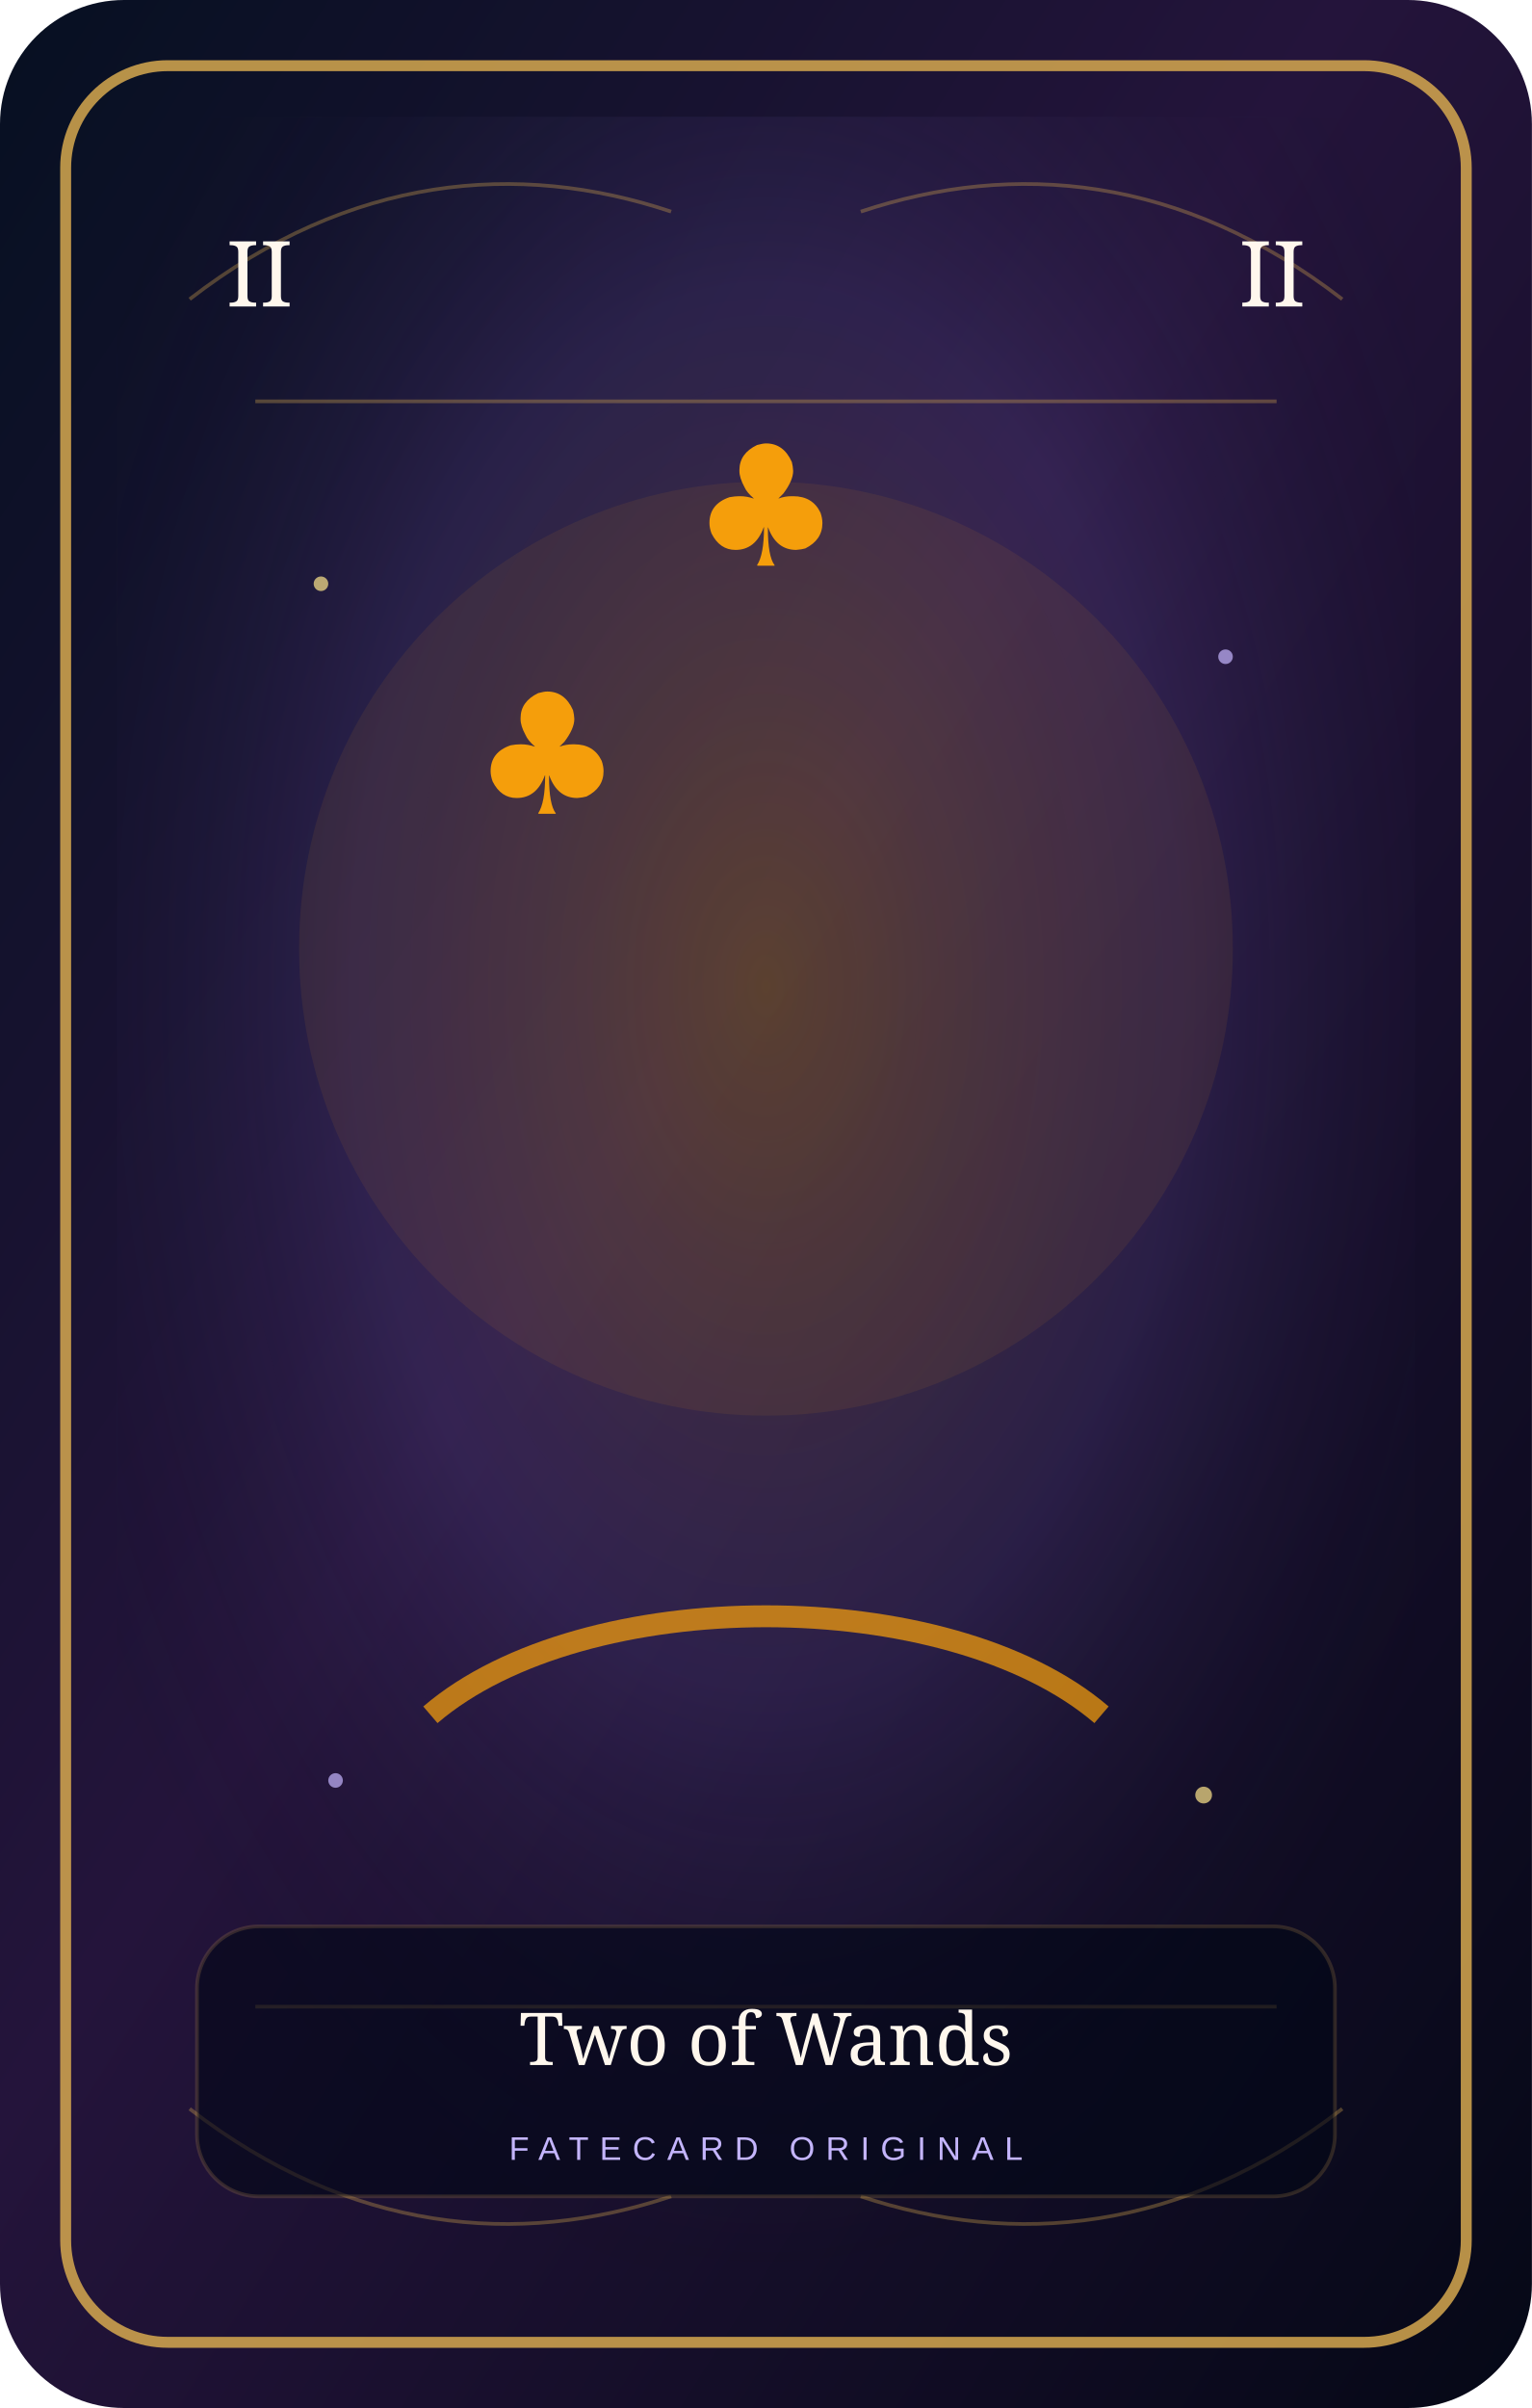
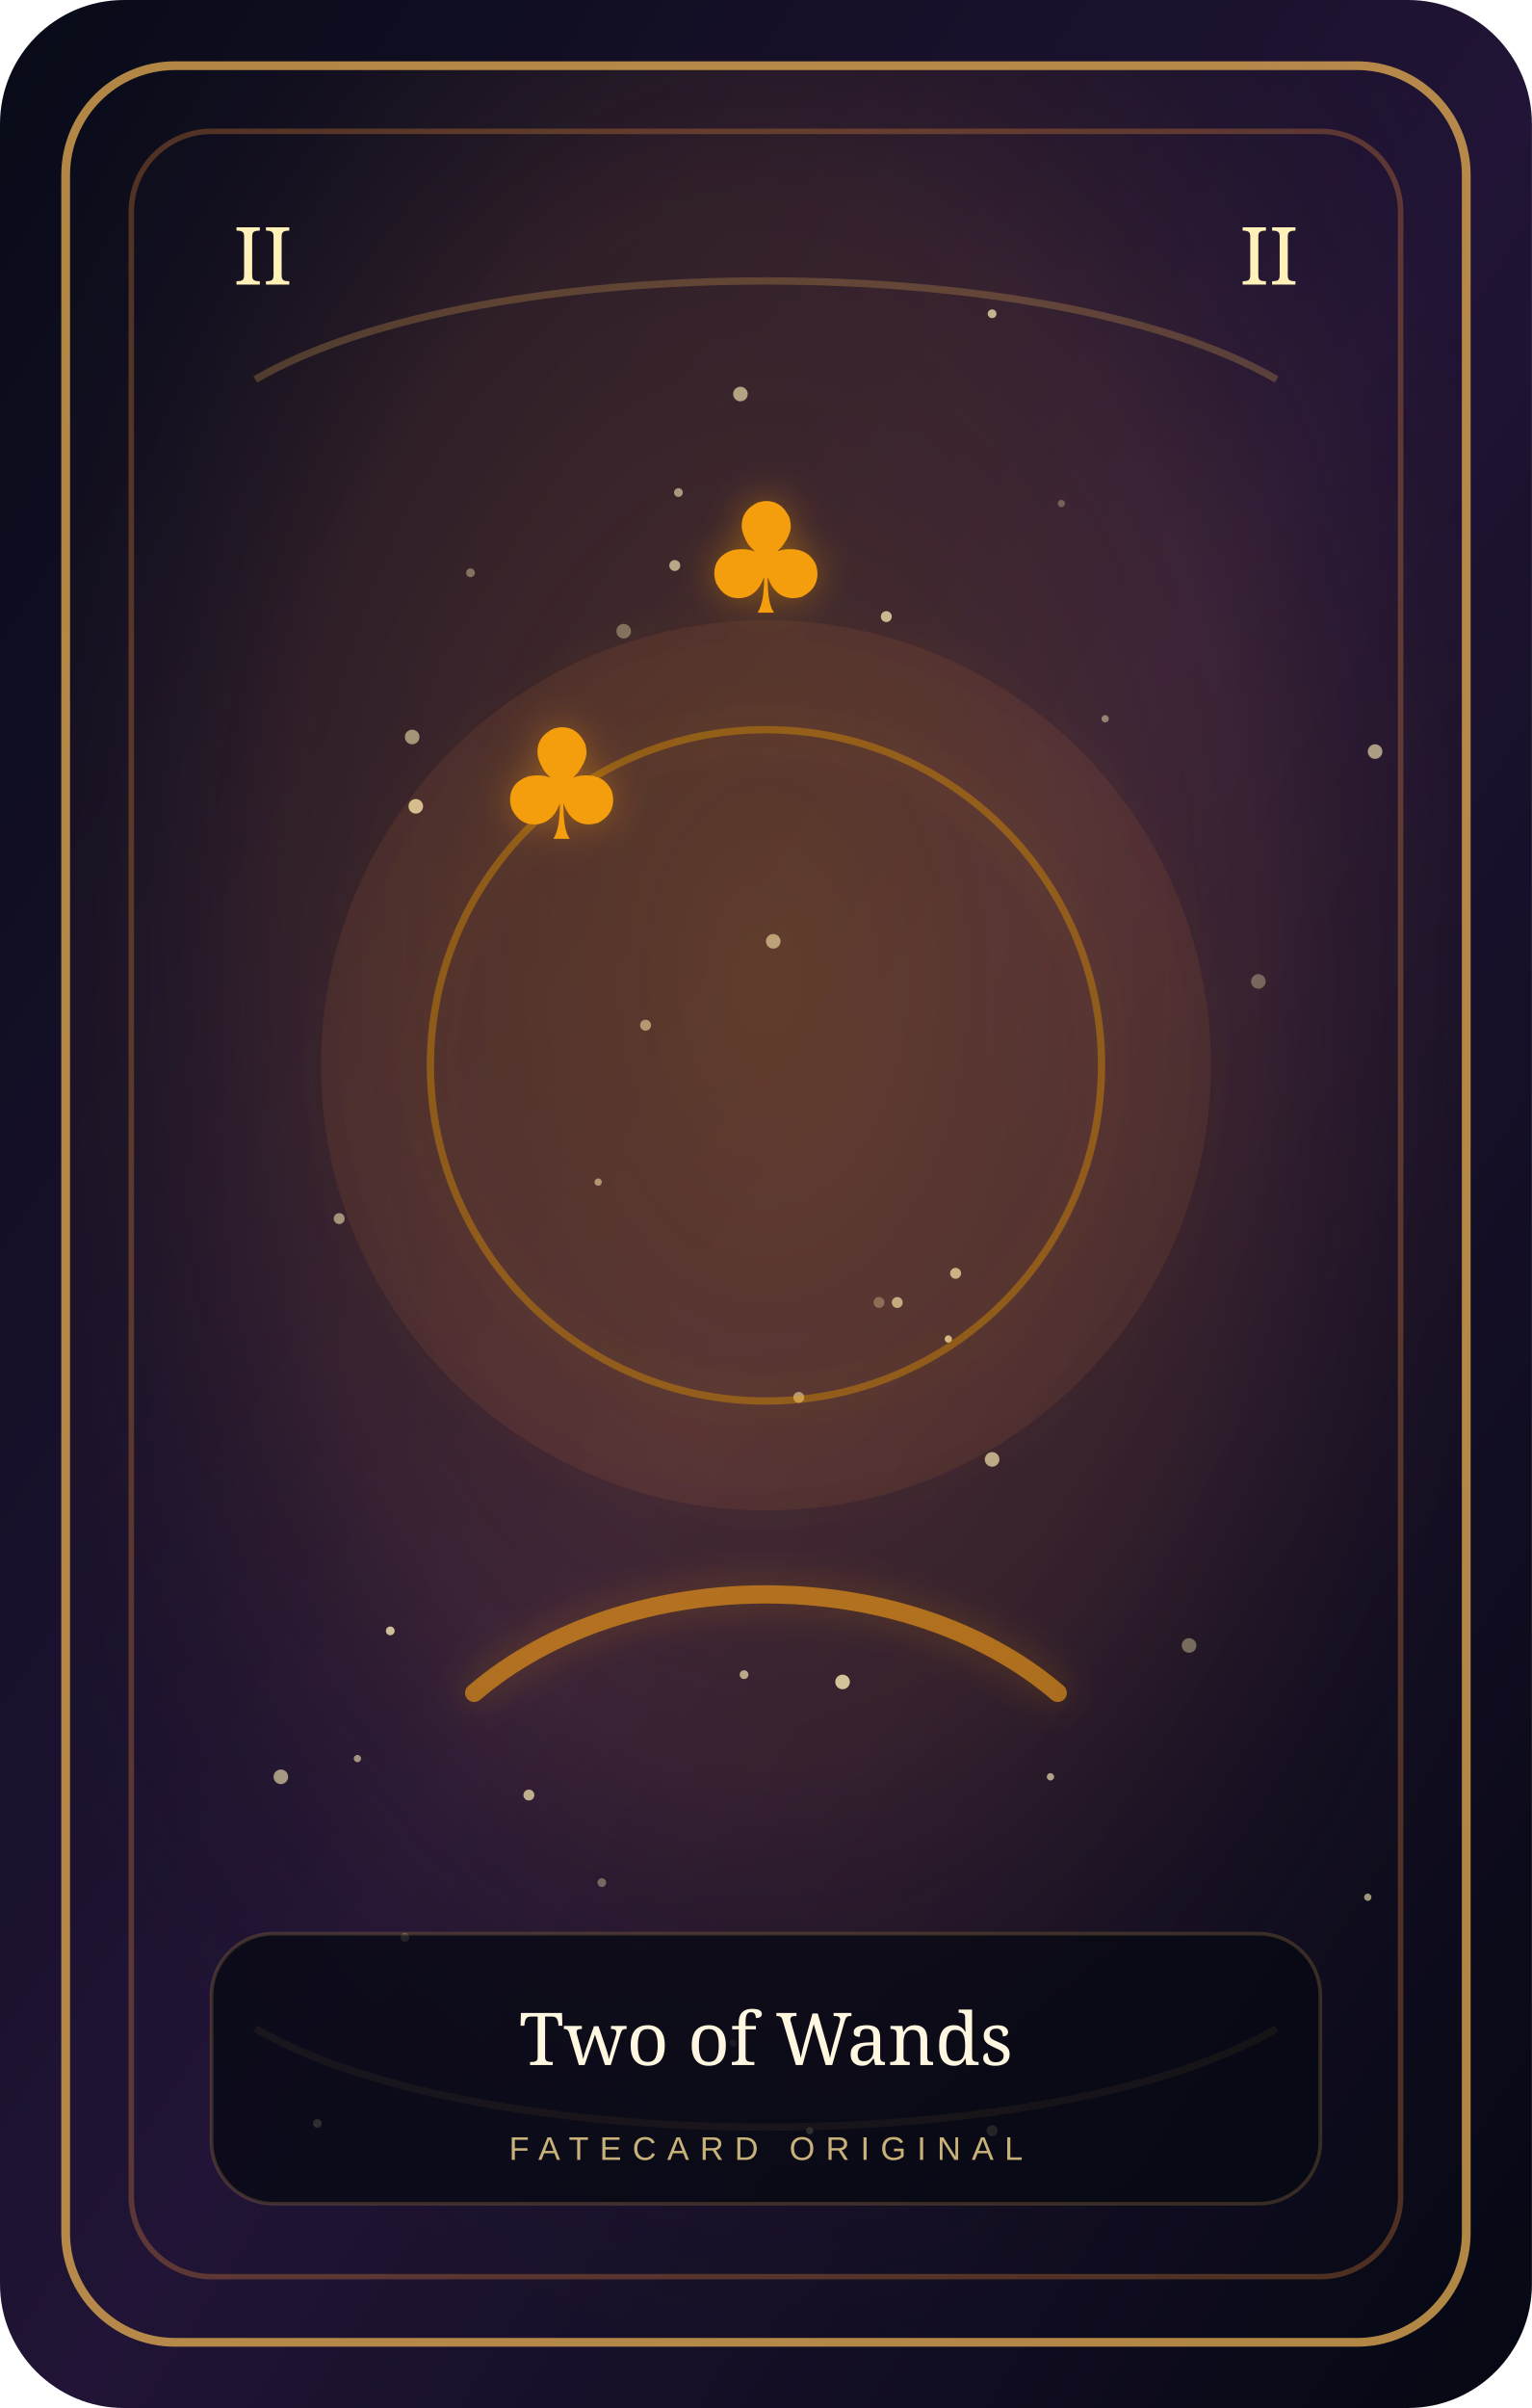
<svg xmlns="http://www.w3.org/2000/svg" width="420" height="660" viewBox="0 0 420 660" role="img" aria-label="Two of Wands">
  <defs>
    <linearGradient id="bg" x1="0" y1="0" x2="1" y2="1">
-       <stop offset="0%" stop-color="#061021" />
-       <stop offset="44%" stop-color="#24143b" />
-       <stop offset="100%" stop-color="#050816" />
+       <stop stop-color="#080b18" />
+       <stop offset=".52" stop-color="#211436" />
+       <stop offset="1" stop-color="#050812" />
    </linearGradient>
-     <radialGradient id="halo" cx="50%" cy="40%" r="62%">
-       <stop offset="0%" stop-color="#facc15" stop-opacity=".20" />
-       <stop offset="52%" stop-color="#a78bfa" stop-opacity=".12" />
-       <stop offset="100%" stop-color="#000" stop-opacity="0" />
+     <radialGradient id="a" cx="50%" cy="40%" r="64%">
+       <stop stop-color="#f59e0b" stop-opacity=".22" />
+       <stop offset=".55" stop-color="#fb923c" stop-opacity=".12" />
+       <stop offset="1" stop-color="#000" stop-opacity="0" />
    </radialGradient>
    <filter id="glow">
-       <feGaussianBlur stdDeviation="3" />
+       <feDropShadow dx="0" dy="0" stdDeviation="5" flood-color="#f59e0b" flood-opacity=".42" />
    </filter>
  </defs>
  <rect width="420" height="660" rx="34" fill="url(#bg)" />
-   <rect x="18" y="18" width="384" height="624" rx="28" fill="none" stroke="#d6a84f" stroke-width="3" stroke-opacity=".85" />
-   <rect x="32" y="32" width="356" height="596" rx="22" fill="url(#halo)" />
-   <g fill="none" stroke="#d6a84f" stroke-opacity=".34">
-     <path d="M52 82 C96 48,142 44,184 58" />
-     <path d="M236 58 C278 44,324 48,368 82" />
-     <path d="M52 578 C96 612,142 616,184 602" />
-     <path d="M236 602 C278 616,324 612,368 578" />
-     <path d="M70 110 H350 M70 550 H350" />
+   <rect x="18" y="18" width="384" height="624" rx="30" fill="url(#a)" stroke="#d6a24f" stroke-opacity=".82" stroke-width="2.4" />
+   <rect x="36" y="36" width="348" height="588" rx="22" fill="none" stroke="#fb923c" stroke-opacity=".28" stroke-width="1.5" />
+   <circle cx="165" cy="516" r="1.2" fill="#fff1b8" opacity="0.36" />
+   <circle cx="260" cy="367" r="1" fill="#fff1b8" opacity="0.74" />
+   <circle cx="272" cy="400" r="2" fill="#fff1b8" opacity="0.66" />
+   <circle cx="77" cy="487" r="2" fill="#fff1b8" opacity="0.59" />
+   <circle cx="326" cy="451" r="2" fill="#fff1b8" opacity="0.38" />
+   <circle cx="243" cy="169" r="1.5" fill="#fff1b8" opacity="0.72" />
+   <circle cx="93" cy="334" r="1.5" fill="#fff1b8" opacity="0.55" />
+   <circle cx="145" cy="492" r="1.5" fill="#fff1b8" opacity="0.69" />
+   <circle cx="241" cy="357" r="1.5" fill="#fff1b8" opacity="0.31" />
+   <circle cx="98" cy="482" r="1" fill="#fff1b8" opacity="0.57" />
+   <circle cx="288" cy="487" r="1" fill="#fff1b8" opacity="0.64" />
+   <circle cx="272" cy="584" r="1.5" fill="#fff1b8" opacity="0.44" />
+   <circle cx="375" cy="520" r="1" fill="#fff1b8" opacity="0.60" />
+   <circle cx="177" cy="281" r="1.5" fill="#fff1b8" opacity="0.55" />
+   <circle cx="291" cy="138" r="1" fill="#fff1b8" opacity="0.29" />
+   <circle cx="219" cy="383" r="1.5" fill="#fff1b8" opacity="0.56" />
+   <circle cx="246" cy="357" r="1.5" fill="#fff1b8" opacity="0.66" />
+   <circle cx="303" cy="197" r="1" fill="#fff1b8" opacity="0.45" />
+   <circle cx="204" cy="459" r="1.2" fill="#fff1b8" opacity="0.65" />
+   <circle cx="185" cy="155" r="1.5" fill="#fff1b8" opacity="0.64" />
+   <circle cx="87" cy="582" r="1.2" fill="#fff1b8" opacity="0.60" />
+   <circle cx="231" cy="461" r="2" fill="#fff1b8" opacity="0.78" />
+   <circle cx="203" cy="108" r="2" fill="#fff1b8" opacity="0.62" />
+   <circle cx="114" cy="221" r="2" fill="#fff1b8" opacity="0.77" />
+   <circle cx="111" cy="531" r="1.2" fill="#fff1b8" opacity="0.41" />
+   <circle cx="222" cy="584" r="1" fill="#fff1b8" opacity="0.59" />
+   <circle cx="212" cy="258" r="2" fill="#fff1b8" opacity="0.59" />
+   <circle cx="171" cy="173" r="2" fill="#fff1b8" opacity="0.36" />
+   <circle cx="107" cy="447" r="1.2" fill="#fff1b8" opacity="0.76" />
+   <circle cx="113" cy="202" r="2" fill="#fff1b8" opacity="0.55" />
+   <circle cx="377" cy="206" r="2" fill="#fff1b8" opacity="0.61" />
+   <circle cx="201" cy="560" r="1" fill="#fff1b8" opacity="0.27" />
+   <circle cx="262" cy="349" r="1.5" fill="#fff1b8" opacity="0.70" />
+   <circle cx="186" cy="135" r="1.2" fill="#fff1b8" opacity="0.57" />
+   <circle cx="129" cy="157" r="1.2" fill="#fff1b8" opacity="0.38" />
+   <circle cx="345" cy="269" r="2" fill="#fff1b8" opacity="0.33" />
+   <circle cx="164" cy="324" r="1" fill="#fff1b8" opacity="0.54" />
+   <circle cx="272" cy="86" r="1.2" fill="#fff1b8" opacity="0.70" />
+   <path d="M70 104 C132 68 288 68 350 104 M70 556 C132 592 288 592 350 556" fill="none" stroke="#d6a24f" stroke-opacity=".28" stroke-width="2" />
+   <text x="64" y="78" fill="#fff1b8" font-size="22" font-family="Georgia,serif">II</text>
+   <text x="356" y="78" text-anchor="end" fill="#fff1b8" font-size="22" font-family="Georgia,serif">II</text>
+   <g filter="url(#glow)">
+     <circle cx="210" cy="292" r="122" fill="#fb923c" opacity=".08" />
+     <circle cx="210" cy="292" r="92" fill="none" stroke="#f59e0b" stroke-opacity=".36" stroke-width="2" />
+     <text x="210" y="156" text-anchor="middle" dominant-baseline="middle" font-size="42" fill="#f59e0b" font-family="Georgia,serif">♣</text>
+     <text x="154" y="218" text-anchor="middle" dominant-baseline="middle" font-size="42" fill="#f59e0b" font-family="Georgia,serif">♣</text>
+     <path d="M130 464 C172 428 248 428 290 464" fill="none" stroke="#f59e0b" stroke-width="5" stroke-linecap="round" opacity=".6" />
  </g>
-   <text x="62" y="84" font-size="25" fill="#fff7ed" font-family="Georgia,serif">II</text>
-   <text x="358" y="84" text-anchor="end" font-size="25" fill="#fff7ed" font-family="Georgia,serif">II</text>
-   <g>
-     <circle cx="210" cy="260" r="128" fill="#f59e0b" opacity=".08" />
-     <text x="210" y="142" text-anchor="middle" dominant-baseline="middle" font-size="46" font-family="Georgia,serif" fill="#f59e0b">♣</text>
-     <text x="150" y="210" text-anchor="middle" dominant-baseline="middle" font-size="46" font-family="Georgia,serif" fill="#f59e0b">♣</text>
-     <path d="M118 470 C160 434,260 434,302 470" stroke="#f59e0b" stroke-width="6" fill="none" opacity=".72" />
-   </g>
-   <g opacity=".7">
-     <circle cx="88" cy="160" r="2" fill="#fde68a" />
-     <circle cx="336" cy="180" r="2" fill="#c4b5fd" />
-     <circle cx="330" cy="492" r="2.3" fill="#fde68a" />
-     <circle cx="92" cy="488" r="2" fill="#c4b5fd" />
-   </g>
-   <rect x="54" y="528" width="312" height="74" rx="17" fill="#020617" opacity=".62" stroke="#d6a84f" stroke-opacity=".30" />
-   <text x="210" y="566" text-anchor="middle" font-size="20" font-family="Georgia,serif" fill="#fff7ed">Two of Wands</text>
-   <text x="210" y="592" text-anchor="middle" font-size="9" font-family="Arial,sans-serif" letter-spacing="3" fill="#c4b5fd">FATECARD ORIGINAL</text>
+   <rect x="58" y="530" width="304" height="74" rx="17" fill="#050812" opacity=".74" stroke="#d6a24f" stroke-opacity=".30" />
+   <text x="210" y="566" text-anchor="middle" fill="#fff7df" font-size="20" font-family="Georgia,serif">Two of Wands</text>
+   <text x="210" y="592" text-anchor="middle" fill="#c9b27a" font-size="9" font-family="Arial" letter-spacing="3">FATECARD ORIGINAL</text>
</svg>
